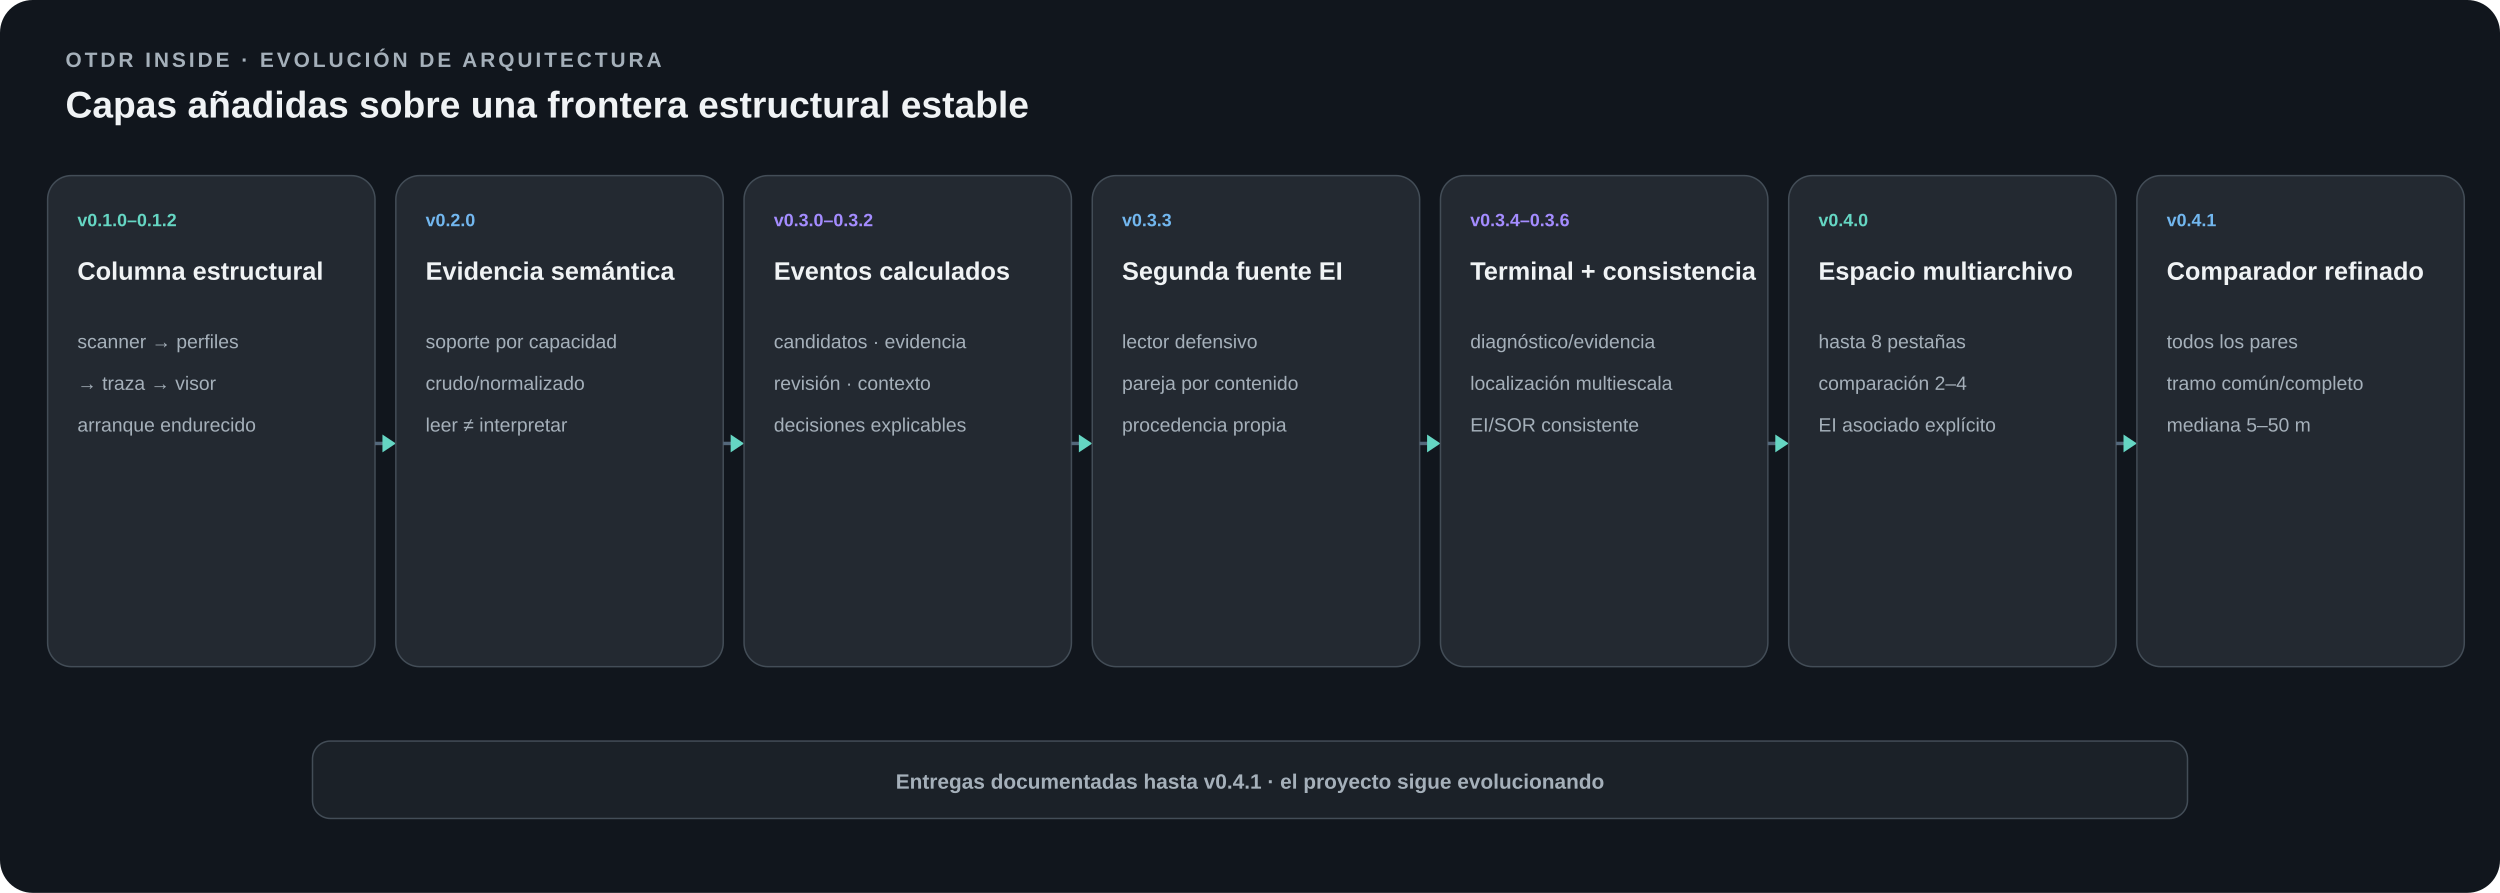
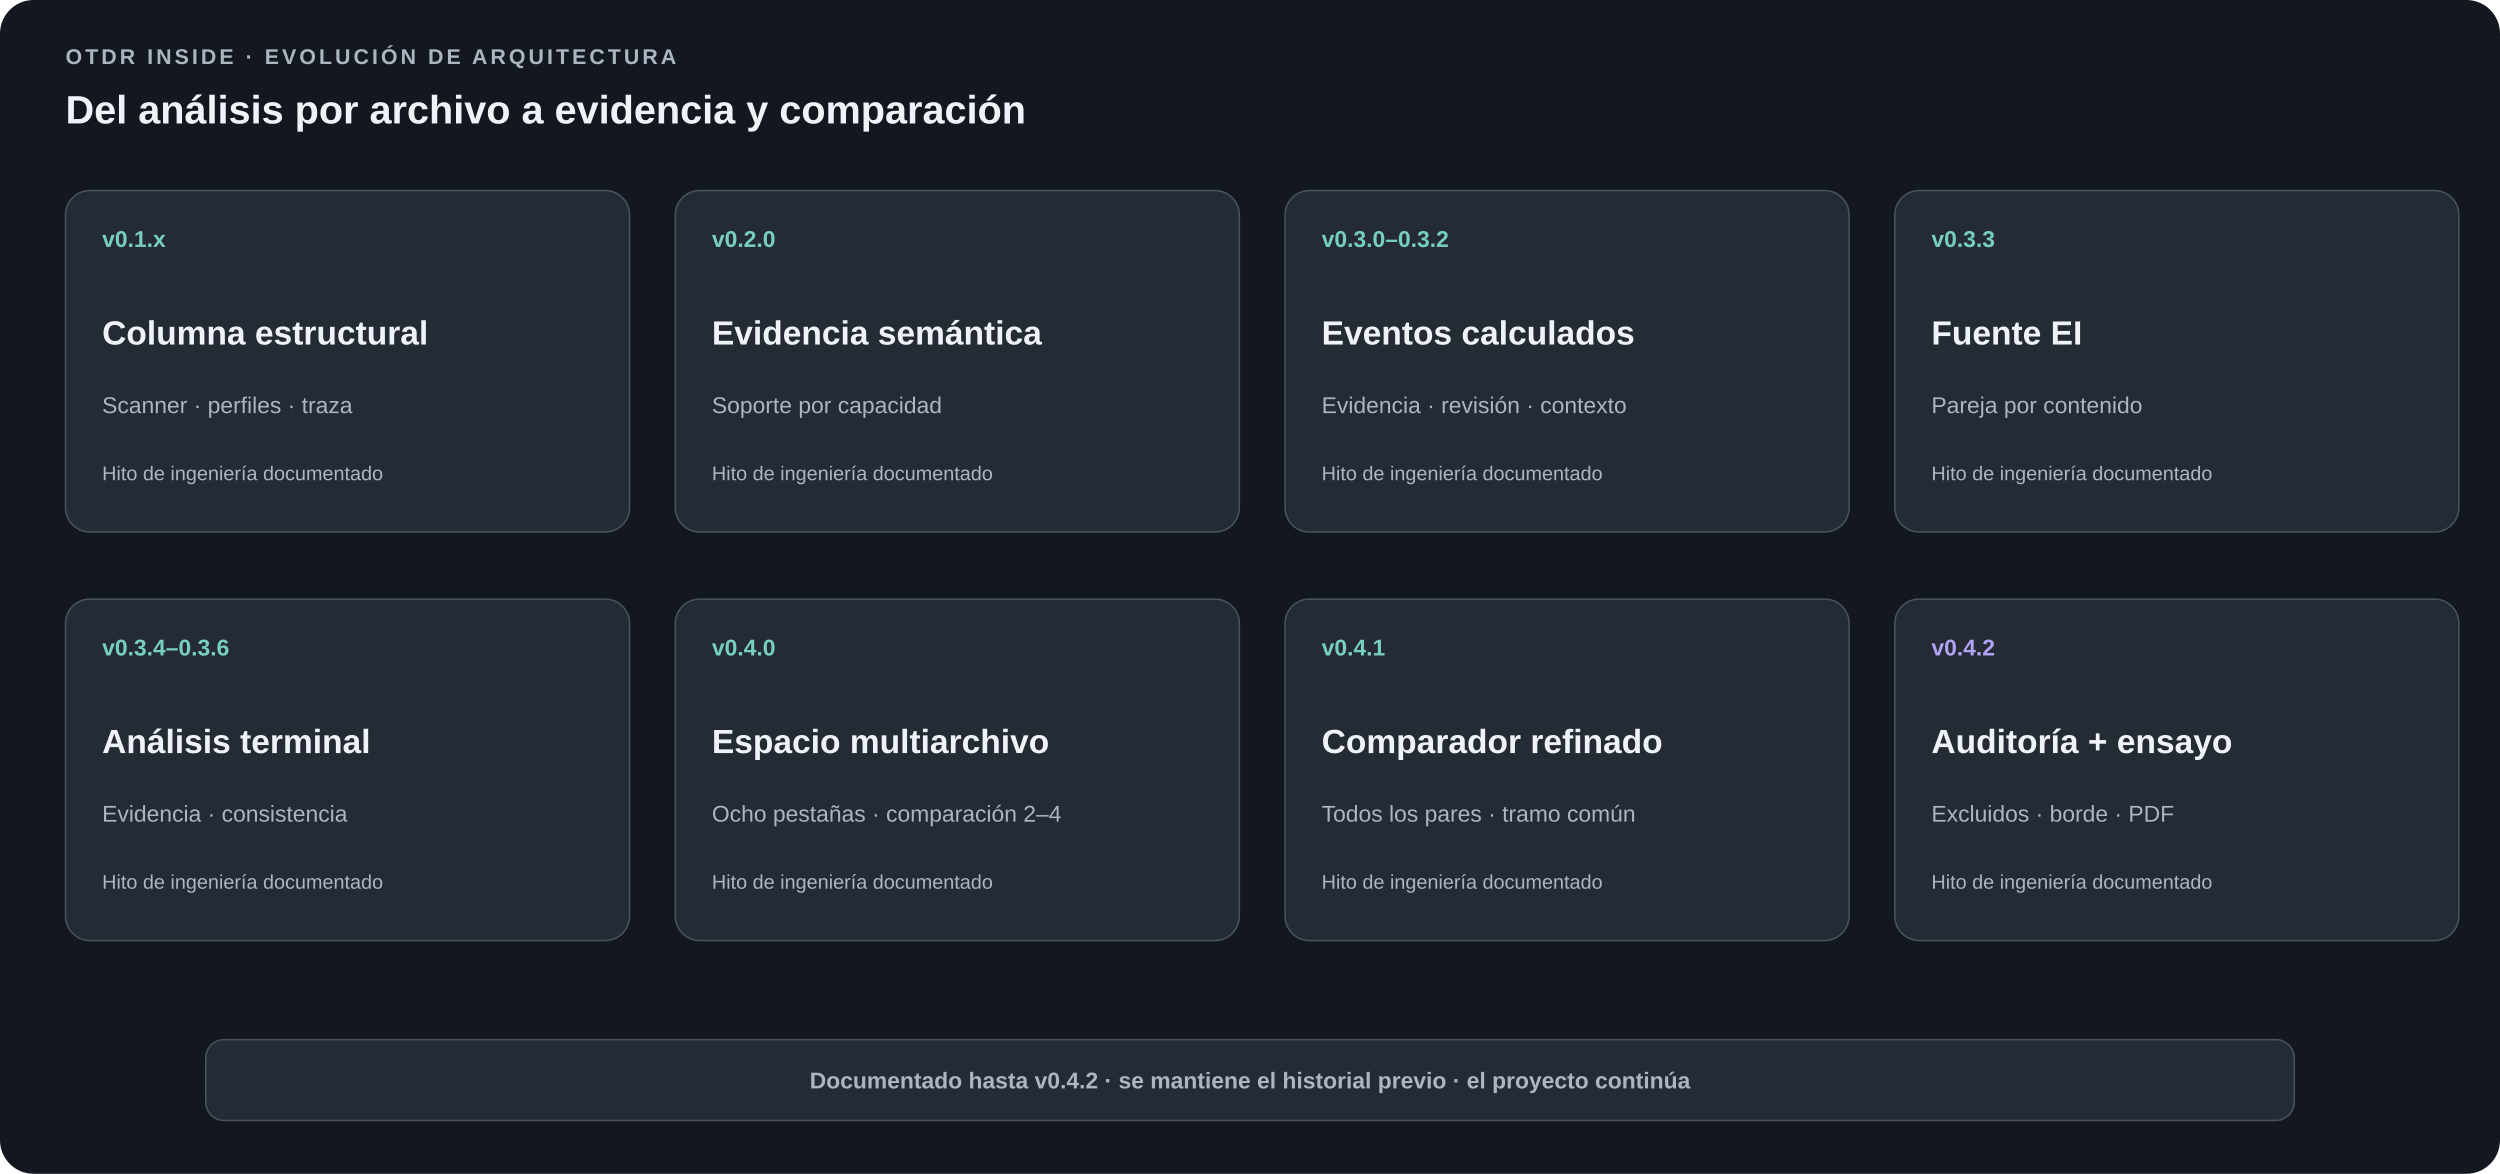
- <svg xmlns="http://www.w3.org/2000/svg" width="1680" height="600" viewBox="0 0 1680 600">
-   <rect width="1680" height="600" rx="22" fill="#11161d" />
+ <svg xmlns="http://www.w3.org/2000/svg" width="1640" height="770" viewBox="0 0 1640 770">
+   <rect width="1640" height="770" rx="22" fill="#131820" />
  <g font-family="Segoe UI,Arial,sans-serif">
-     <text x="44" y="45" fill="#a5b0ba" font-size="14" font-weight="700" letter-spacing="2">OTDR INSIDE · EVOLUCIÓN DE ARQUITECTURA</text>
-     <text x="44" y="79" fill="#f0f3f5" font-size="25" font-weight="700">Capas añadidas sobre una frontera estructural estable</text>
-     <rect x="32" y="118" width="220" height="330" rx="16" fill="#232931" stroke="#434d57" />
-     <text x="52" y="152" fill="#65d6c3" font-size="12" font-weight="700">v0.1.0–0.1.2</text>
-     <text x="52" y="188" fill="#f0f3f5" font-size="17" font-weight="700">Columna estructural</text>
-     <text x="52" y="234" fill="#a5b0ba" font-size="13">scanner → perfiles</text>
-     <text x="52" y="262" fill="#a5b0ba" font-size="13">→ traza → visor</text>
-     <text x="52" y="290" fill="#a5b0ba" font-size="13">arranque endurecido</text>
-     <path d="M252 298H261" stroke="#53677a" stroke-width="2.3" />
-     <path d="M266 298l-9-6v12z" fill="#65d6c3" />
-     <rect x="266" y="118" width="220" height="330" rx="16" fill="#232931" stroke="#434d57" />
-     <text x="286" y="152" fill="#72b7ef" font-size="12" font-weight="700">v0.2.0</text>
-     <text x="286" y="188" fill="#f0f3f5" font-size="17" font-weight="700">Evidencia semántica</text>
-     <text x="286" y="234" fill="#a5b0ba" font-size="13">soporte por capacidad</text>
-     <text x="286" y="262" fill="#a5b0ba" font-size="13">crudo/normalizado</text>
-     <text x="286" y="290" fill="#a5b0ba" font-size="13">leer ≠ interpretar</text>
-     <path d="M486 298H495" stroke="#53677a" stroke-width="2.3" />
-     <path d="M500 298l-9-6v12z" fill="#65d6c3" />
-     <rect x="500" y="118" width="220" height="330" rx="16" fill="#232931" stroke="#434d57" />
-     <text x="520" y="152" fill="#a48cff" font-size="12" font-weight="700">v0.3.0–0.3.2</text>
-     <text x="520" y="188" fill="#f0f3f5" font-size="17" font-weight="700">Eventos calculados</text>
-     <text x="520" y="234" fill="#a5b0ba" font-size="13">candidatos · evidencia</text>
-     <text x="520" y="262" fill="#a5b0ba" font-size="13">revisión · contexto</text>
-     <text x="520" y="290" fill="#a5b0ba" font-size="13">decisiones explicables</text>
-     <path d="M720 298H729" stroke="#53677a" stroke-width="2.3" />
-     <path d="M734 298l-9-6v12z" fill="#65d6c3" />
-     <rect x="734" y="118" width="220" height="330" rx="16" fill="#232931" stroke="#434d57" />
-     <text x="754" y="152" fill="#72b7ef" font-size="12" font-weight="700">v0.3.3</text>
-     <text x="754" y="188" fill="#f0f3f5" font-size="17" font-weight="700">Segunda fuente EI</text>
-     <text x="754" y="234" fill="#a5b0ba" font-size="13">lector defensivo</text>
-     <text x="754" y="262" fill="#a5b0ba" font-size="13">pareja por contenido</text>
-     <text x="754" y="290" fill="#a5b0ba" font-size="13">procedencia propia</text>
-     <path d="M954 298H963" stroke="#53677a" stroke-width="2.3" />
-     <path d="M968 298l-9-6v12z" fill="#65d6c3" />
-     <rect x="968" y="118" width="220" height="330" rx="16" fill="#232931" stroke="#434d57" />
-     <text x="988" y="152" fill="#a48cff" font-size="12" font-weight="700">v0.3.4–0.3.6</text>
-     <text x="988" y="188" fill="#f0f3f5" font-size="17" font-weight="700">Terminal + consistencia</text>
-     <text x="988" y="234" fill="#a5b0ba" font-size="13">diagnóstico/evidencia</text>
-     <text x="988" y="262" fill="#a5b0ba" font-size="13">localización multiescala</text>
-     <text x="988" y="290" fill="#a5b0ba" font-size="13">EI/SOR consistente</text>
-     <path d="M1188 298H1197" stroke="#53677a" stroke-width="2.3" />
-     <path d="M1202 298l-9-6v12z" fill="#65d6c3" />
-     <rect x="1202" y="118" width="220" height="330" rx="16" fill="#232931" stroke="#434d57" />
-     <text x="1222" y="152" fill="#65d6c3" font-size="12" font-weight="700">v0.4.0</text>
-     <text x="1222" y="188" fill="#f0f3f5" font-size="17" font-weight="700">Espacio multiarchivo</text>
-     <text x="1222" y="234" fill="#a5b0ba" font-size="13">hasta 8 pestañas</text>
-     <text x="1222" y="262" fill="#a5b0ba" font-size="13">comparación 2–4</text>
-     <text x="1222" y="290" fill="#a5b0ba" font-size="13">EI asociado explícito</text>
-     <path d="M1422 298H1431" stroke="#53677a" stroke-width="2.3" />
-     <path d="M1436 298l-9-6v12z" fill="#65d6c3" />
-     <rect x="1436" y="118" width="220" height="330" rx="16" fill="#232931" stroke="#434d57" />
-     <text x="1456" y="152" fill="#72b7ef" font-size="12" font-weight="700">v0.4.1</text>
-     <text x="1456" y="188" fill="#f0f3f5" font-size="17" font-weight="700">Comparador refinado</text>
-     <text x="1456" y="234" fill="#a5b0ba" font-size="13">todos los pares</text>
-     <text x="1456" y="262" fill="#a5b0ba" font-size="13">tramo común/completo</text>
-     <text x="1456" y="290" fill="#a5b0ba" font-size="13">mediana 5–50 m</text>
-     <rect x="210" y="498" width="1260" height="52" rx="12" fill="#1b2128" stroke="#434d57" />
-     <text x="840" y="530" text-anchor="middle" fill="#a5b0ba" font-size="14" font-weight="600">Entregas documentadas hasta v0.4.1 · el proyecto sigue evolucionando</text>
+     <text x="43" y="42" fill="#abb6c1" font-size="14" font-weight="700" letter-spacing="2">OTDR INSIDE · EVOLUCIÓN DE ARQUITECTURA</text>
+     <text x="43" y="81" fill="#eef3f7" font-size="26" font-weight="700">Del análisis por archivo a evidencia y comparación</text>
+     <rect x="43" y="125" width="370" height="224" rx="16" fill="#242b34" stroke="#48535e" />
+     <text x="67" y="162" fill="#77cfc1" font-size="15" font-weight="700">v0.1.x</text>
+     <text x="67" y="226" fill="#eef3f7" font-size="22" font-weight="700">Columna estructural</text>
+     <text x="67" y="271" fill="#abb6c1" font-size="15">Scanner · perfiles · traza</text>
+     <text x="67" y="315" fill="#abb6c1" font-size="13">Hito de ingeniería documentado</text>
+     <rect x="443" y="125" width="370" height="224" rx="16" fill="#242b34" stroke="#48535e" />
+     <text x="467" y="162" fill="#77cfc1" font-size="15" font-weight="700">v0.2.0</text>
+     <text x="467" y="226" fill="#eef3f7" font-size="22" font-weight="700">Evidencia semántica</text>
+     <text x="467" y="271" fill="#abb6c1" font-size="15">Soporte por capacidad</text>
+     <text x="467" y="315" fill="#abb6c1" font-size="13">Hito de ingeniería documentado</text>
+     <rect x="843" y="125" width="370" height="224" rx="16" fill="#242b34" stroke="#48535e" />
+     <text x="867" y="162" fill="#77cfc1" font-size="15" font-weight="700">v0.3.0–0.3.2</text>
+     <text x="867" y="226" fill="#eef3f7" font-size="22" font-weight="700">Eventos calculados</text>
+     <text x="867" y="271" fill="#abb6c1" font-size="15">Evidencia · revisión · contexto</text>
+     <text x="867" y="315" fill="#abb6c1" font-size="13">Hito de ingeniería documentado</text>
+     <rect x="1243" y="125" width="370" height="224" rx="16" fill="#242b34" stroke="#48535e" />
+     <text x="1267" y="162" fill="#77cfc1" font-size="15" font-weight="700">v0.3.3</text>
+     <text x="1267" y="226" fill="#eef3f7" font-size="22" font-weight="700">Fuente EI</text>
+     <text x="1267" y="271" fill="#abb6c1" font-size="15">Pareja por contenido</text>
+     <text x="1267" y="315" fill="#abb6c1" font-size="13">Hito de ingeniería documentado</text>
+     <rect x="43" y="393" width="370" height="224" rx="16" fill="#242b34" stroke="#48535e" />
+     <text x="67" y="430" fill="#77cfc1" font-size="15" font-weight="700">v0.3.4–0.3.6</text>
+     <text x="67" y="494" fill="#eef3f7" font-size="22" font-weight="700">Análisis terminal</text>
+     <text x="67" y="539" fill="#abb6c1" font-size="15">Evidencia · consistencia</text>
+     <text x="67" y="583" fill="#abb6c1" font-size="13">Hito de ingeniería documentado</text>
+     <rect x="443" y="393" width="370" height="224" rx="16" fill="#242b34" stroke="#48535e" />
+     <text x="467" y="430" fill="#77cfc1" font-size="15" font-weight="700">v0.4.0</text>
+     <text x="467" y="494" fill="#eef3f7" font-size="22" font-weight="700">Espacio multiarchivo</text>
+     <text x="467" y="539" fill="#abb6c1" font-size="15">Ocho pestañas · comparación 2–4</text>
+     <text x="467" y="583" fill="#abb6c1" font-size="13">Hito de ingeniería documentado</text>
+     <rect x="843" y="393" width="370" height="224" rx="16" fill="#242b34" stroke="#48535e" />
+     <text x="867" y="430" fill="#77cfc1" font-size="15" font-weight="700">v0.4.1</text>
+     <text x="867" y="494" fill="#eef3f7" font-size="22" font-weight="700">Comparador refinado</text>
+     <text x="867" y="539" fill="#abb6c1" font-size="15">Todos los pares · tramo común</text>
+     <text x="867" y="583" fill="#abb6c1" font-size="13">Hito de ingeniería documentado</text>
+     <rect x="1243" y="393" width="370" height="224" rx="16" fill="#242b34" stroke="#48535e" />
+     <text x="1267" y="430" fill="#b3a3f4" font-size="15" font-weight="700">v0.4.2</text>
+     <text x="1267" y="494" fill="#eef3f7" font-size="22" font-weight="700">Auditoría + ensayo</text>
+     <text x="1267" y="539" fill="#abb6c1" font-size="15">Excluidos · borde · PDF</text>
+     <text x="1267" y="583" fill="#abb6c1" font-size="13">Hito de ingeniería documentado</text>
+     <rect x="135" y="682" width="1370" height="53" rx="12" fill="#242b34" stroke="#48535e" />
+     <text x="820" y="714" text-anchor="middle" fill="#abb6c1" font-size="15" font-weight="600">Documentado hasta v0.4.2 · se mantiene el historial previo · el proyecto continúa</text>
  </g>
</svg>
